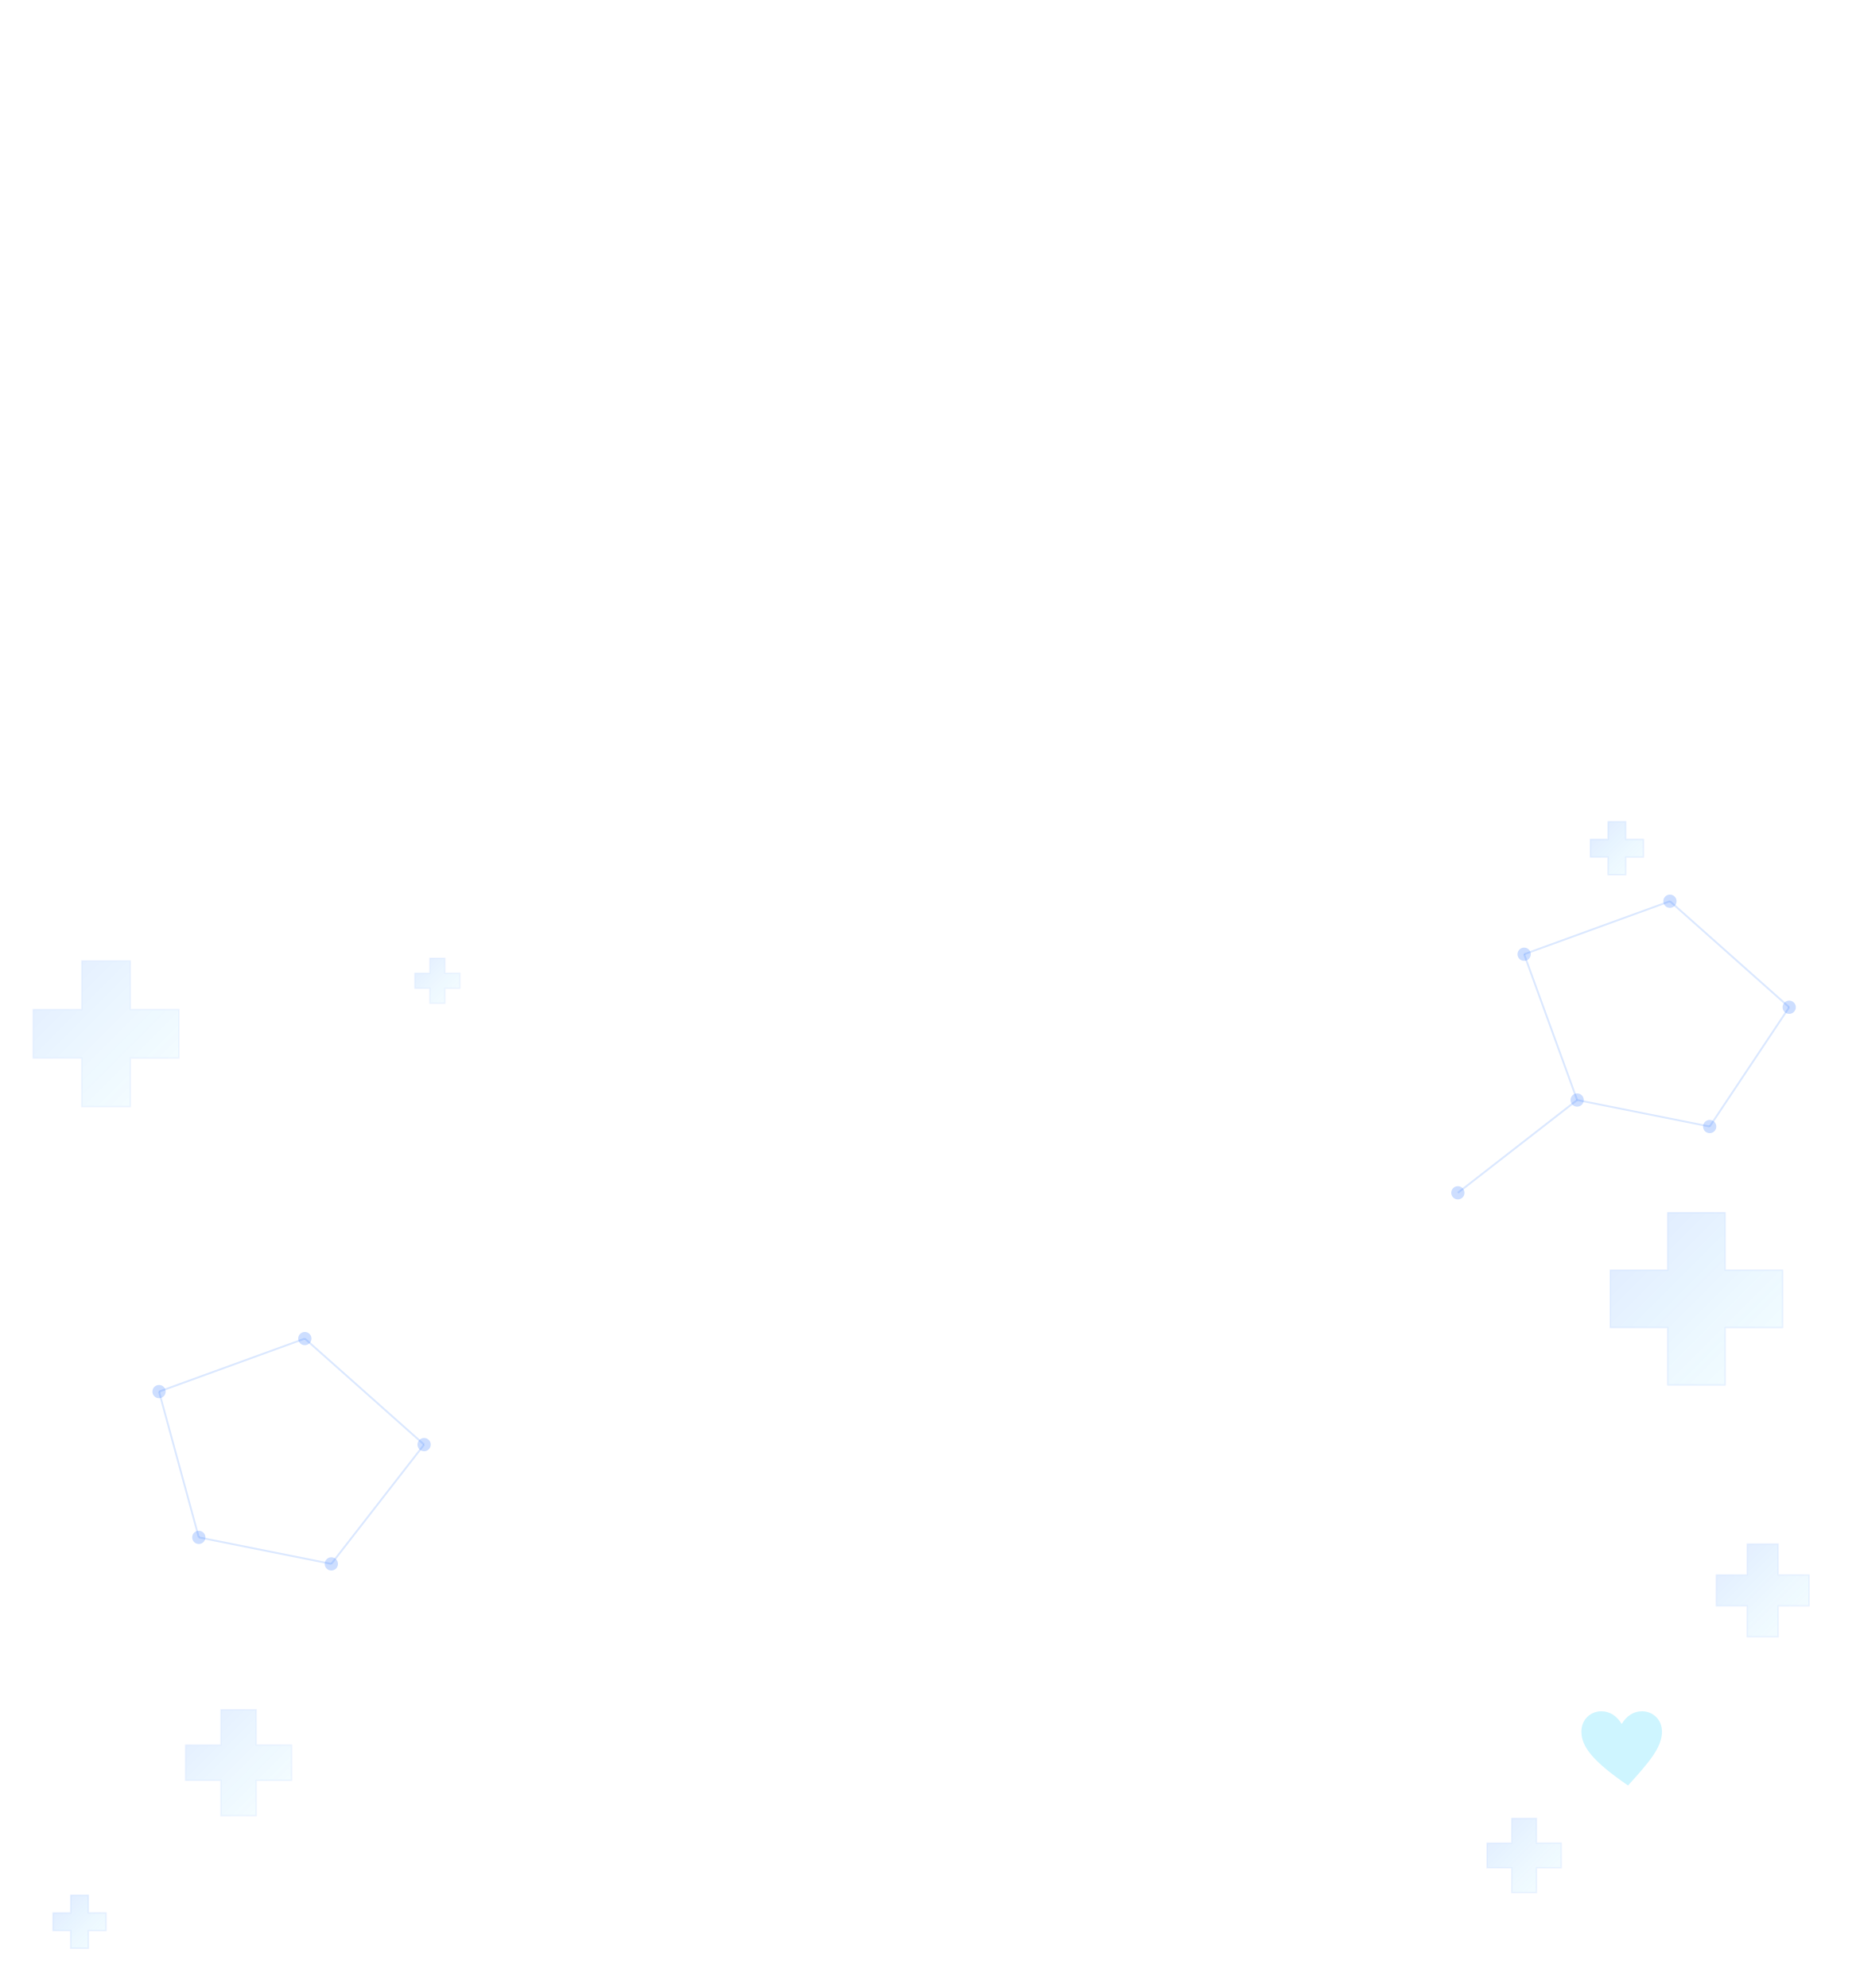
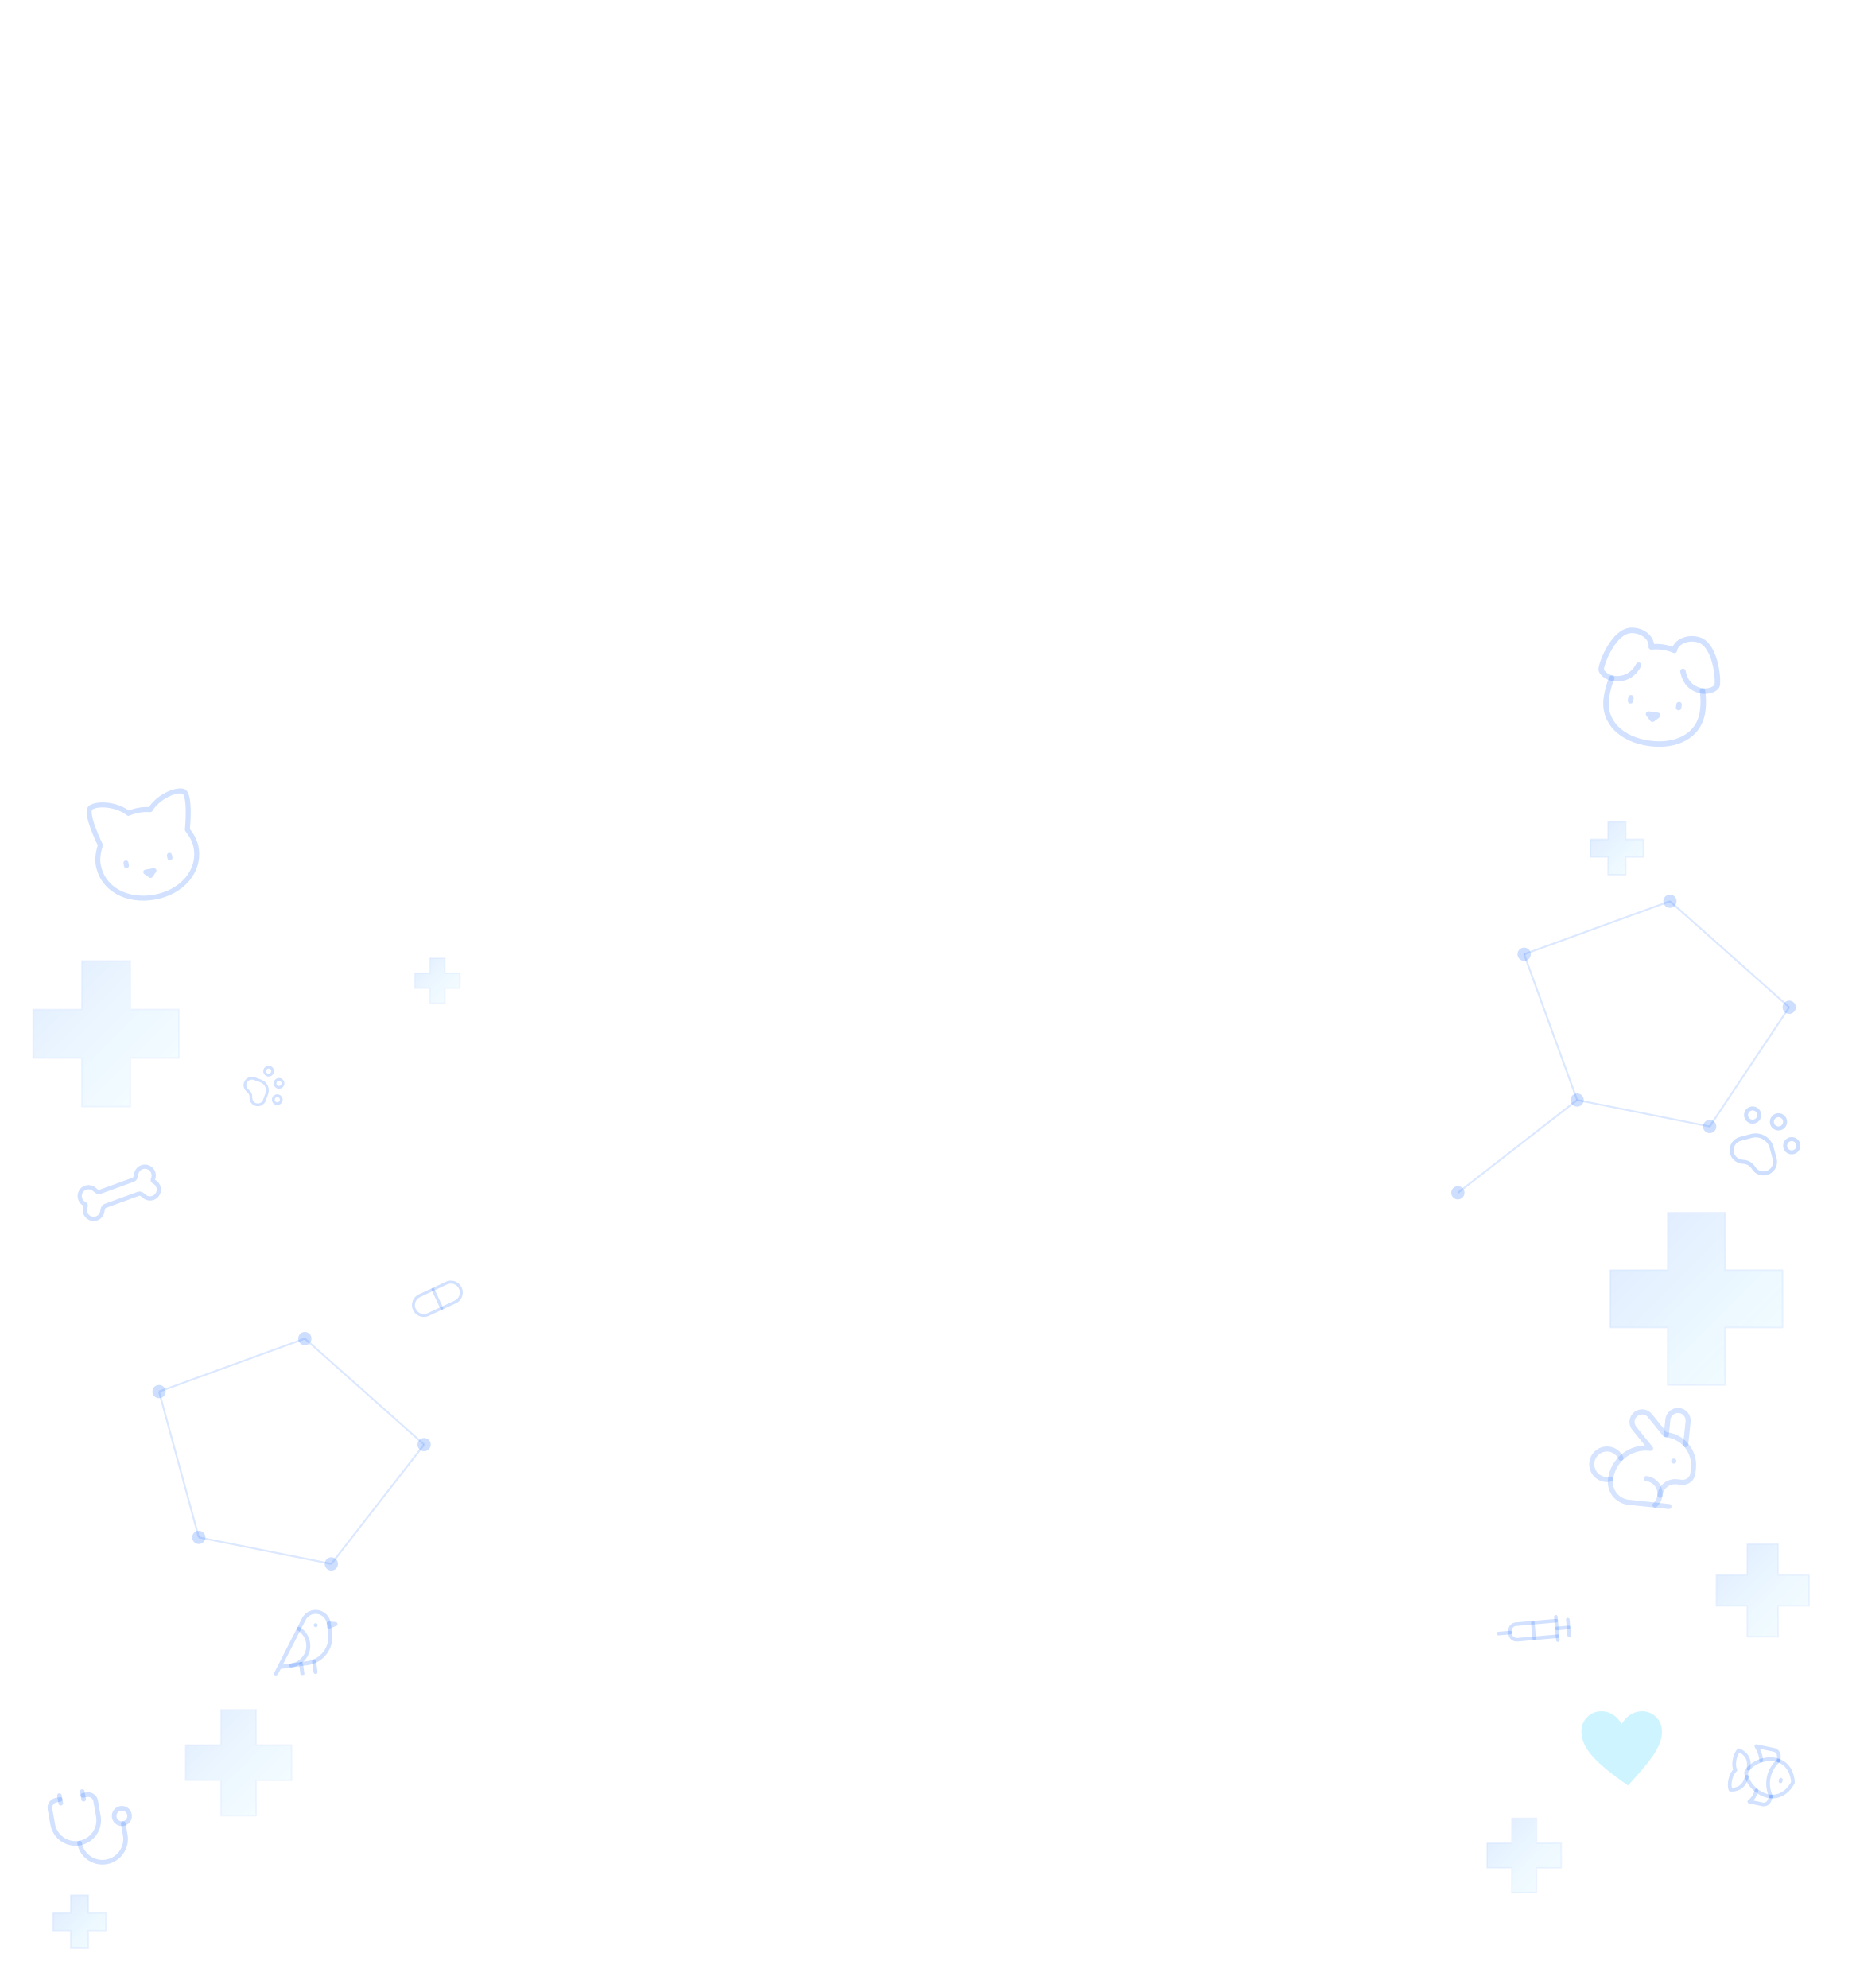
<svg xmlns="http://www.w3.org/2000/svg" width="1400" height="1500" viewBox="0 0 1400 1500">
  <defs>
    <linearGradient id="g" x1="0" y1="0" x2="1" y2="1">
      <stop offset="0" stop-color="#1d6bff" stop-opacity=".5" />
      <stop offset="1" stop-color="#22d3ff" stop-opacity=".15" />
    </linearGradient>
  </defs>
  <line x1="1150" y1="720" x2="1260" y2="680" stroke="#1d6bff" stroke-opacity=".16" stroke-width="1.4" />
  <line x1="1260" y1="680" x2="1350" y2="760" stroke="#1d6bff" stroke-opacity=".16" stroke-width="1.4" />
  <line x1="1350" y1="760" x2="1290" y2="850" stroke="#1d6bff" stroke-opacity=".16" stroke-width="1.4" />
  <line x1="1290" y1="850" x2="1190" y2="830" stroke="#1d6bff" stroke-opacity=".16" stroke-width="1.4" />
  <line x1="1190" y1="830" x2="1150" y2="720" stroke="#1d6bff" stroke-opacity=".16" stroke-width="1.4" />
  <line x1="1190" y1="830" x2="1100" y2="900" stroke="#1d6bff" stroke-opacity=".16" stroke-width="1.4" />
  <line x1="120" y1="1050" x2="230" y2="1010" stroke="#1d6bff" stroke-opacity=".16" stroke-width="1.4" />
  <line x1="230" y1="1010" x2="320" y2="1090" stroke="#1d6bff" stroke-opacity=".16" stroke-width="1.4" />
  <line x1="320" y1="1090" x2="250" y2="1180" stroke="#1d6bff" stroke-opacity=".16" stroke-width="1.4" />
  <line x1="250" y1="1180" x2="150" y2="1160" stroke="#1d6bff" stroke-opacity=".16" stroke-width="1.4" />
  <line x1="150" y1="1160" x2="120" y2="1050" stroke="#1d6bff" stroke-opacity=".16" stroke-width="1.4" />
  <circle cx="1150" cy="720" r="5" fill="#1d6bff" fill-opacity=".22" />
  <circle cx="1260" cy="680" r="5" fill="#1d6bff" fill-opacity=".22" />
  <circle cx="1350" cy="760" r="5" fill="#1d6bff" fill-opacity=".22" />
  <circle cx="1290" cy="850" r="5" fill="#1d6bff" fill-opacity=".22" />
  <circle cx="1190" cy="830" r="5" fill="#1d6bff" fill-opacity=".22" />
  <circle cx="1100" cy="900" r="5" fill="#1d6bff" fill-opacity=".22" />
  <circle cx="120" cy="1050" r="5" fill="#1d6bff" fill-opacity=".22" />
  <circle cx="230" cy="1010" r="5" fill="#1d6bff" fill-opacity=".22" />
  <circle cx="320" cy="1090" r="5" fill="#1d6bff" fill-opacity=".22" />
  <circle cx="250" cy="1180" r="5" fill="#1d6bff" fill-opacity=".22" />
  <circle cx="150" cy="1160" r="5" fill="#1d6bff" fill-opacity=".22" />
  <path d="M1258.333,915.0 h43.333 v43.333 h43.333 v43.333 h-43.333 v43.333 h-43.333 v-43.333 h-43.333 v-43.333 h43.333 z" fill="url(#g)" opacity="0.3" stroke="#1d6bff" stroke-opacity="0.27" stroke-width="1.2" stroke-linejoin="round" />
  <path d="M1318.333,1165.0 h23.333 v23.333 h23.333 v23.333 h-23.333 v23.333 h-23.333 v-23.333 h-23.333 v-23.333 h23.333 z" fill="url(#g)" opacity="0.28" stroke="#1d6bff" stroke-opacity="0.252" stroke-width="1.2" stroke-linejoin="round" />
  <path d="M61.667,725.0 h36.667 v36.667 h36.667 v36.667 h-36.667 v36.667 h-36.667 v-36.667 h-36.667 v-36.667 h36.667 z" fill="url(#g)" opacity="0.26" stroke="#1d6bff" stroke-opacity="0.234" stroke-width="1.2" stroke-linejoin="round" />
  <path d="M166.667,1290.0 h26.667 v26.667 h26.667 v26.667 h-26.667 v26.667 h-26.667 v-26.667 h-26.667 v-26.667 h26.667 z" fill="url(#g)" opacity="0.26" stroke="#1d6bff" stroke-opacity="0.234" stroke-width="1.2" stroke-linejoin="round" />
  <path d="M1140.667,1372.0 h18.667 v18.667 h18.667 v18.667 h-18.667 v18.667 h-18.667 v-18.667 h-18.667 v-18.667 h18.667 z" fill="url(#g)" opacity="0.28" stroke="#1d6bff" stroke-opacity="0.252" stroke-width="1.2" stroke-linejoin="round" />
  <path d="M53.333,1430.0 h13.333 v13.333 h13.333 v13.333 h-13.333 v13.333 h-13.333 v-13.333 h-13.333 v-13.333 h13.333 z" fill="url(#g)" opacity="0.3" stroke="#1d6bff" stroke-opacity="0.27" stroke-width="1.2" stroke-linejoin="round" />
  <path d="M1213.333,620.0 h13.333 v13.333 h13.333 v13.333 h-13.333 v13.333 h-13.333 v-13.333 h-13.333 v-13.333 h13.333 z" fill="url(#g)" opacity="0.3" stroke="#1d6bff" stroke-opacity="0.27" stroke-width="1.2" stroke-linejoin="round" />
  <path d="M324.333,723.0 h11.333 v11.333 h11.333 v11.333 h-11.333 v11.333 h-11.333 v-11.333 h-11.333 v-11.333 h11.333 z" fill="url(#g)" opacity="0.26" stroke="#1d6bff" stroke-opacity="0.234" stroke-width="1.2" stroke-linejoin="round" />
  <path transform="translate(1190 1280) scale(3.2)" d="M12 21C4 15.5 1 12 1 8.3 1 5.4 3.2 3.5 5.7 3.5c1.9 0 3.6 1 4.8 3 1.2-2 2.9-3 4.8-3C17.8 3.5 20 5.4 20 8.3 20 12 17 15.5 12 21Z" fill="#22d3ff" fill-opacity=".22" />
+   <g data-animals="1">
+     <g transform="translate(1250 520) rotate(8) scale(4.583333) translate(-12 -12)" fill="none" stroke="#1d6bff" stroke-opacity="0.2" stroke-width="0.9" stroke-linecap="round" stroke-linejoin="round">
+       <path d="M11.25 16.25h1.5L12 17z" />
+       <path d="M16 14v.5" />
+       <path d="M4.42 11.247A13.152 13.152 0 0 0 4 14.556C4 18.728 7.582 21 12 21s8-2.272 8-6.444a11.702 11.702 0 0 0-.493-3.309" />
+       <path d="M8 14v.5" />
+       <path d="M8.5 8.5c-.384 1.05-1.083 2.028-2.344 2.5-1.931.722-3.576-.297-3.656-1-.113-.994 1.177-6.53 4-7 1.923-.321 3.651.845 3.651 2.235A7.497 7.497 0 0 1 14 5.277c0-1.39 1.844-2.598 3.767-2.277 2.823.47 4.113 6.006 4 7-.08.703-1.725 1.722-3.656 1-1.261-.472-1.855-1.45-2.239-2.5" />
+     </g>
+     <g transform="translate(110 640) rotate(-10) scale(4.166667) translate(-12 -12)" fill="none" stroke="#1d6bff" stroke-opacity="0.2" stroke-width="0.9" stroke-linecap="round" stroke-linejoin="round">
+       <path d="M12 5c.67 0 1.35.09 2 .26 1.78-2 5.03-2.84 6.42-2.26 1.4.58-.42 7-.42 7 .57 1.07 1 2.24 1 3.44C21 17.9 16.97 21 12 21s-9-3-9-7.56c0-1.25.5-2.4 1-3.44 0 0-1.89-6.42-.5-7 1.39-.58 4.72.23 6.5 2.23A9.04 9.04 0 0 1 12 5Z" />
+       <path d="M8 14v.5" />
+       <path d="M16 14v.5" />
+       <path d="M11.25 16.25h1.5L12 17l-.75-.75Z" />
+     </g>
+     <g transform="translate(1330 860) rotate(-15) scale(2.5) translate(-12 -12)" fill="none" stroke="#1d6bff" stroke-opacity="0.22" stroke-width="1.2" stroke-linecap="round" stroke-linejoin="round">
+       <circle cx="11" cy="4" r="2" />
+       <circle cx="18" cy="8" r="2" />
+       <circle cx="20" cy="16" r="2" />
+       <path d="M9 10a5 5 0 0 1 5 5v3.5a3.5 3.5 0 0 1-6.84 1.045Q6.52 17.48 4.46 16.84A3.5 3.5 0 0 1 5.5 10Z" />
+     </g>
+     <g transform="translate(90 900) rotate(25) scale(2.666667) translate(-12 -12)" fill="none" stroke="#1d6bff" stroke-opacity="0.2" stroke-width="1.2" stroke-linecap="round" stroke-linejoin="round">
+       <path d="M17 10c.7-.7 1.69 0 2.5 0a2.5 2.5 0 1 0 0-5 .5.5 0 0 1-.5-.5 2.5 2.5 0 1 0-5 0c0 .81.7 1.8 0 2.5l-7 7c-.7.7-1.69 0-2.5 0a2.5 2.5 0 0 0 0 5c.28 0 .5.22.5.5a2.5 2.5 0 1 0 5 0c0-.81-.7-1.8 0-2.5Z" />
+     </g>
+     <g transform="translate(1240 1100) rotate(6) scale(3.833333) translate(-12 -12)" fill="none" stroke="#1d6bff" stroke-opacity="0.18" stroke-width="1" stroke-linecap="round" stroke-linejoin="round">
+       <path d="M13 16a3 3 0 0 1 2.24 5" />
+       <path d="M18 12h.01" />
+       <path d="M18 21h-8a4 4 0 0 1-4-4 7 7 0 0 1 7-7h.2L9.6 6.4a1 1 0 1 1 2.8-2.8L15.8 7h.2c3.3 0 6 2.7 6 6v1a2 2 0 0 1-2 2h-1a3 3 0 0 0-3 3" />
+       <path d="M20 8.54V4a2 2 0 1 0-4 0v3" />
+       <path d="M7.612 12.524a3 3 0 1 0-1.6 4.3" />
+     </g>
+     <g transform="translate(230 1240) rotate(-8) scale(2.5) translate(-12 -12)" fill="none" stroke="#1d6bff" stroke-opacity="0.2" stroke-width="1.2" stroke-linecap="round" stroke-linejoin="round">
+       <path d="M16 7h.01" />
+       <path d="M3.4 18H12a8 8 0 0 0 8-8V7a4 4 0 0 0-7.28-2.3L2 20" />
+       <path d="m20 7 2 .5-2 .5" />
+       <path d="M10 18v3" />
+       <path d="M14 17.75V21" />
+       <path d="M7 18a6 6 0 0 0 3.84-10.61" />
+     </g>
+     <g transform="translate(1330 1340) rotate(12) scale(2.333333) translate(-12 -12)" fill="none" stroke="#1d6bff" stroke-opacity="0.2" stroke-width="1.2" stroke-linecap="round" stroke-linejoin="round">
+       <path d="M6.5 12c.94-3.46 4.94-6 8.5-6 3.56 0 6.06 2.54 7 6-.94 3.47-3.44 6-7 6s-7.56-2.53-8.5-6Z" />
+       <path d="M18 12v.5" />
+       <path d="M16 17.93a9.77 9.77 0 0 1 0-11.86" />
+       <path d="M7 10.67C7 8 5.58 5.97 2.73 5.5c-1 1.5-1 5 .23 6.5-1.24 1.5-1.24 5-.23 6.5C5.58 18.03 7 16 7 13.33" />
+       <path d="M10.46 7.26C10.2 5.88 9.17 4.24 8 3h5.8a2 2 0 0 1 1.98 1.67l.23 1.4" />
+       <path d="m16.01 17.93-.23 1.4A2 2 0 0 1 13.8 21H9.5a5.96 5.96 0 0 0 1.49-3.98" />
+     </g>
+     <g transform="translate(70 1380) rotate(-10) scale(2.916667) translate(-12 -12)" fill="none" stroke="#1d6bff" stroke-opacity="0.2" stroke-width="1.2" stroke-linecap="round" stroke-linejoin="round">
+       <path d="M11 2v2" />
+       <path d="M5 2v2" />
+       <path d="M5 3H4a2 2 0 0 0-2 2v4a6 6 0 0 0 12 0V5a2 2 0 0 0-2-2h-1" />
+       <path d="M8 15a6 6 0 0 0 12 0v-3" />
+       <circle cx="20" cy="10" r="2" />
+     </g>
+     <g transform="translate(200 820) rotate(20) scale(1.5) translate(-12 -12)" fill="none" stroke="#1d6bff" stroke-opacity="0.2" stroke-width="1.4" stroke-linecap="round" stroke-linejoin="round">
+       <circle cx="11" cy="4" r="2" />
+       <circle cx="18" cy="8" r="2" />
+       <circle cx="20" cy="16" r="2" />
+       <path d="M9 10a5 5 0 0 1 5 5v3.5a3.5 3.5 0 0 1-6.84 1.045Q6.52 17.48 4.46 16.84A3.5 3.5 0 0 1 5.5 10Z" />
+     </g>
+     <g transform="translate(1160 1230) rotate(40) scale(2.083333) translate(-12 -12)" fill="none" stroke="#1d6bff" stroke-opacity="0.2" stroke-width="1.3" stroke-linecap="round" stroke-linejoin="round">
+       <path d="m18 2 4 4" />
+       <path d="m17 7 3-3" />
+       <path d="M19 9 8.7 19.3c-1 1-2.5 1-3.4 0l-.6-.6c-1-1-1-2.5 0-3.4L15 5" />
+       <path d="m9 11 4 4" />
+       <path d="m5 19-3 3" />
+       <path d="m14 4 6 6" />
+     </g>
+     <g transform="translate(330 980) rotate(20) scale(1.583333) translate(-12 -12)" fill="none" stroke="#1d6bff" stroke-opacity="0.2" stroke-width="1.4" stroke-linecap="round" stroke-linejoin="round">
+       <path d="m10.5 20.5 10-10a4.95 4.95 0 1 0-7-7l-10 10a4.95 4.95 0 1 0 7 7Z" />
+       <path d="m8.5 8.5 7 7" />
+     </g>
+   </g>
</svg>
